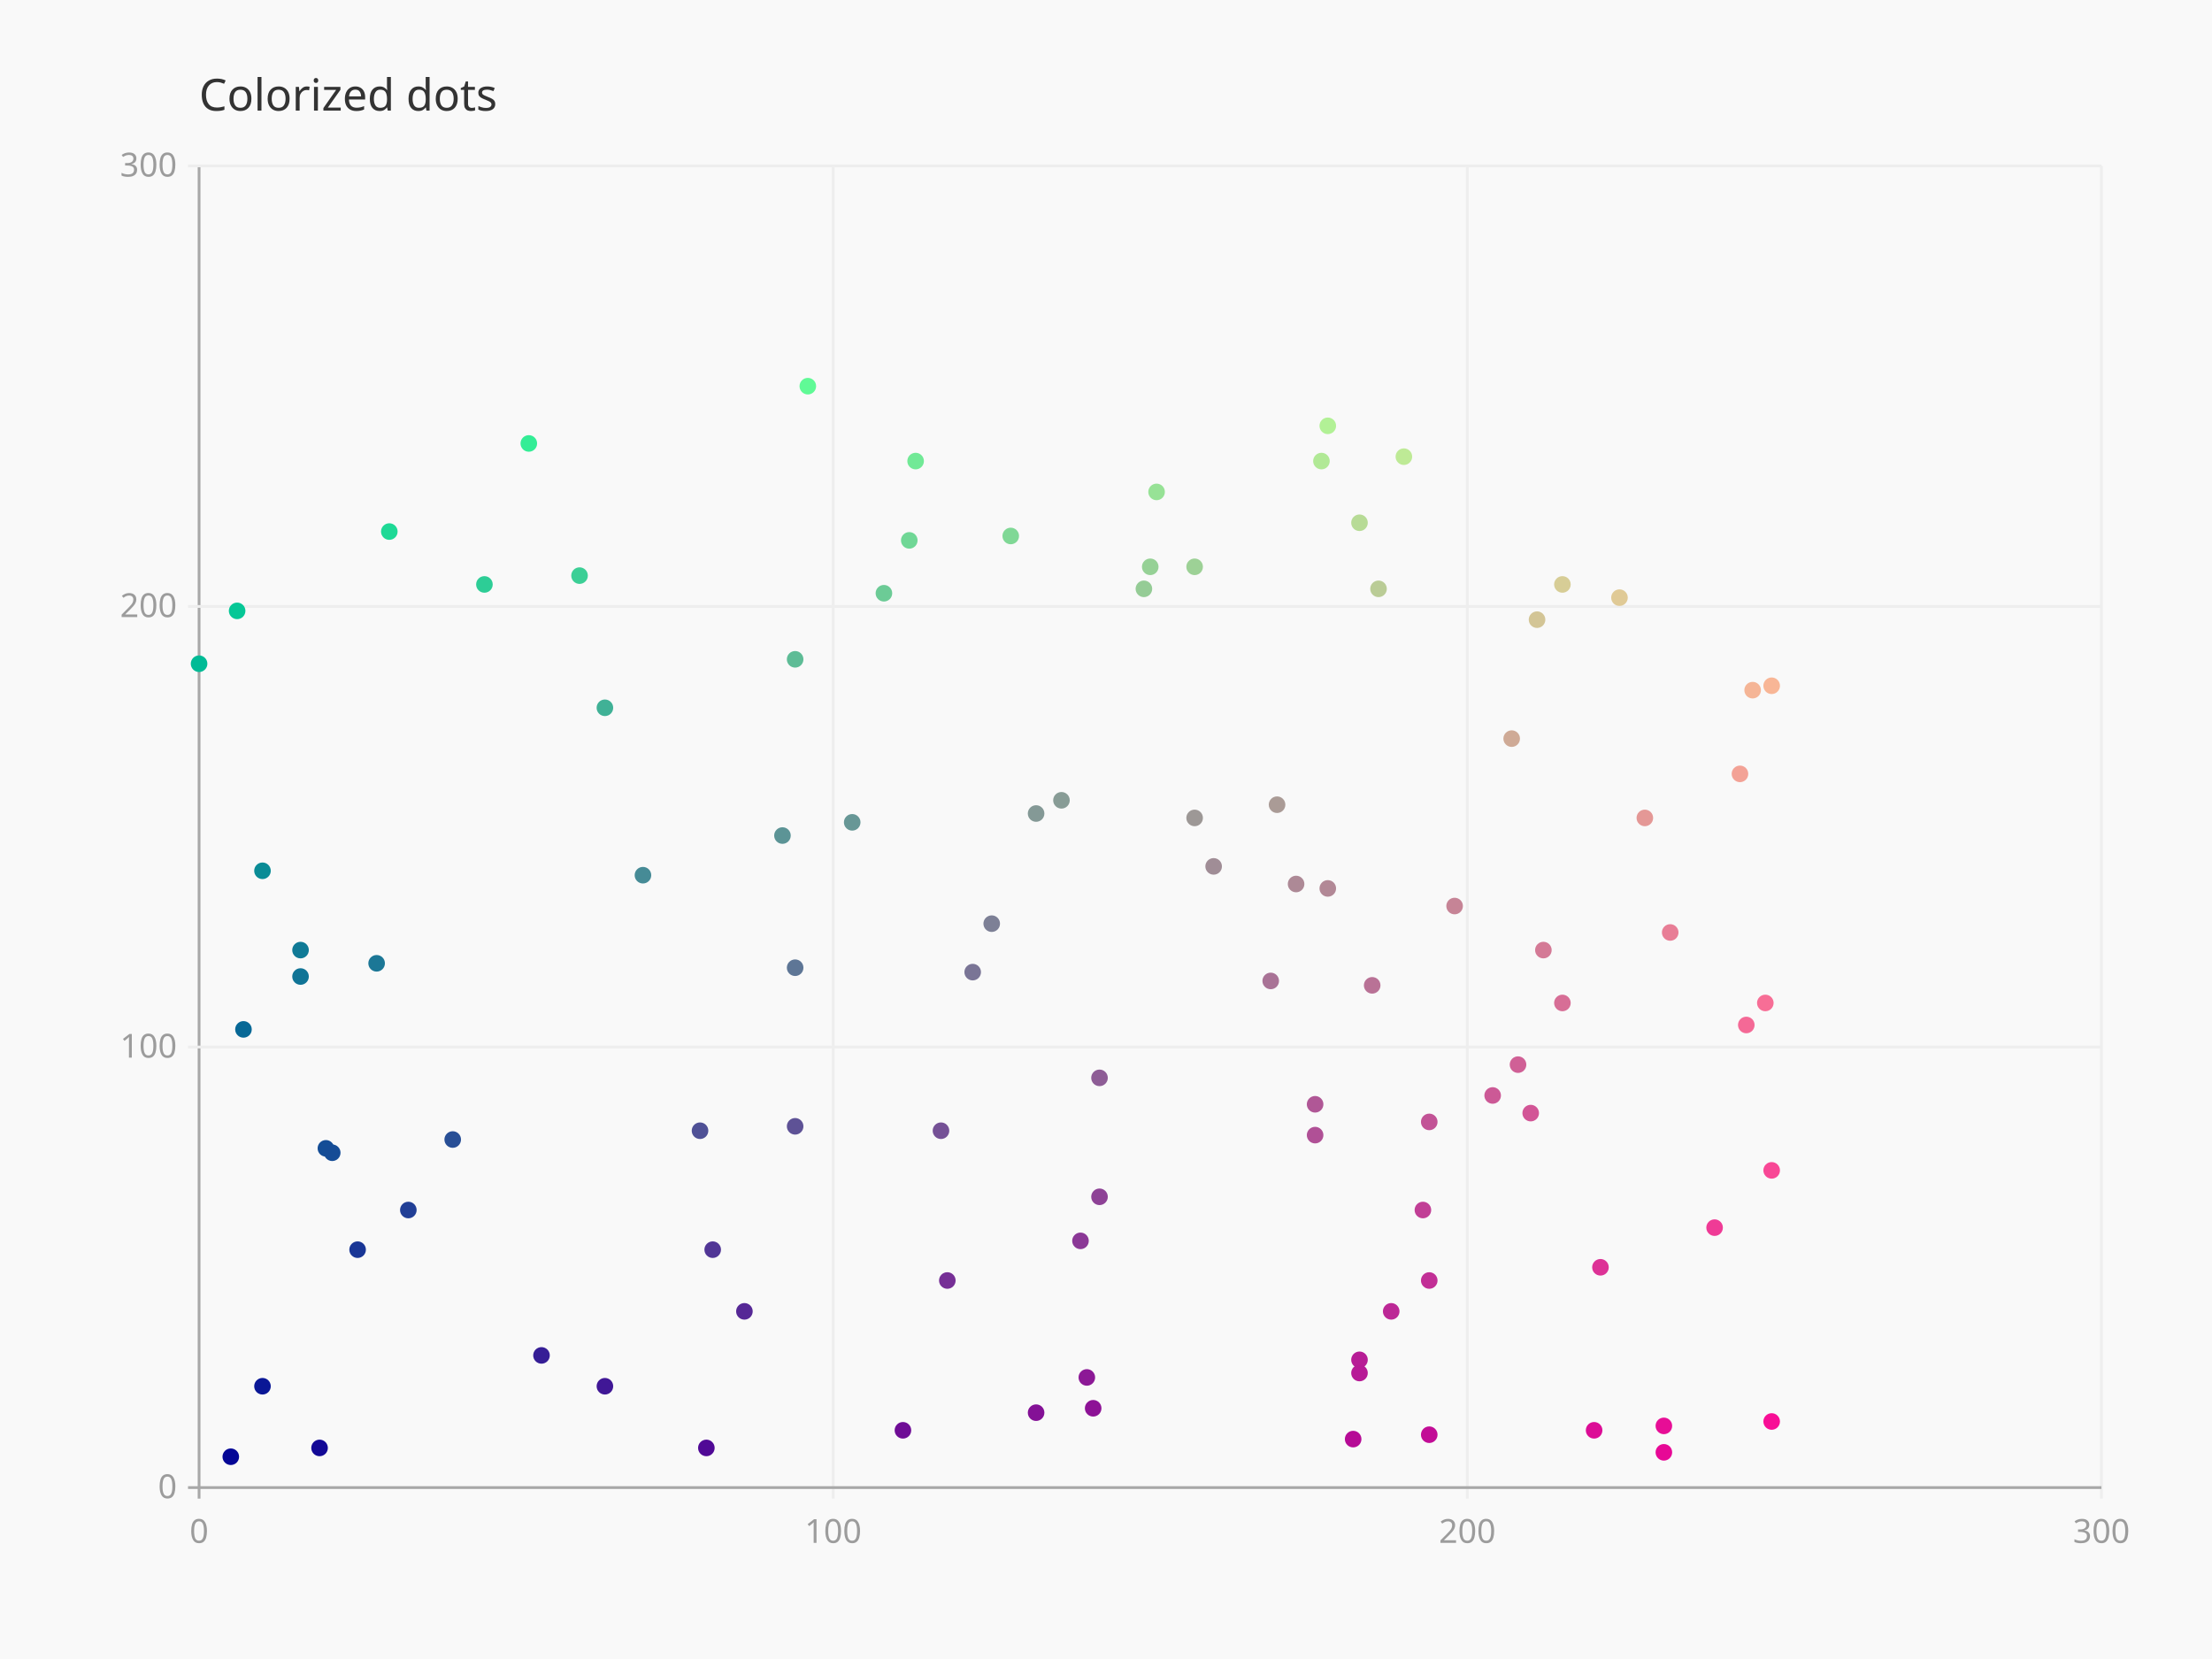
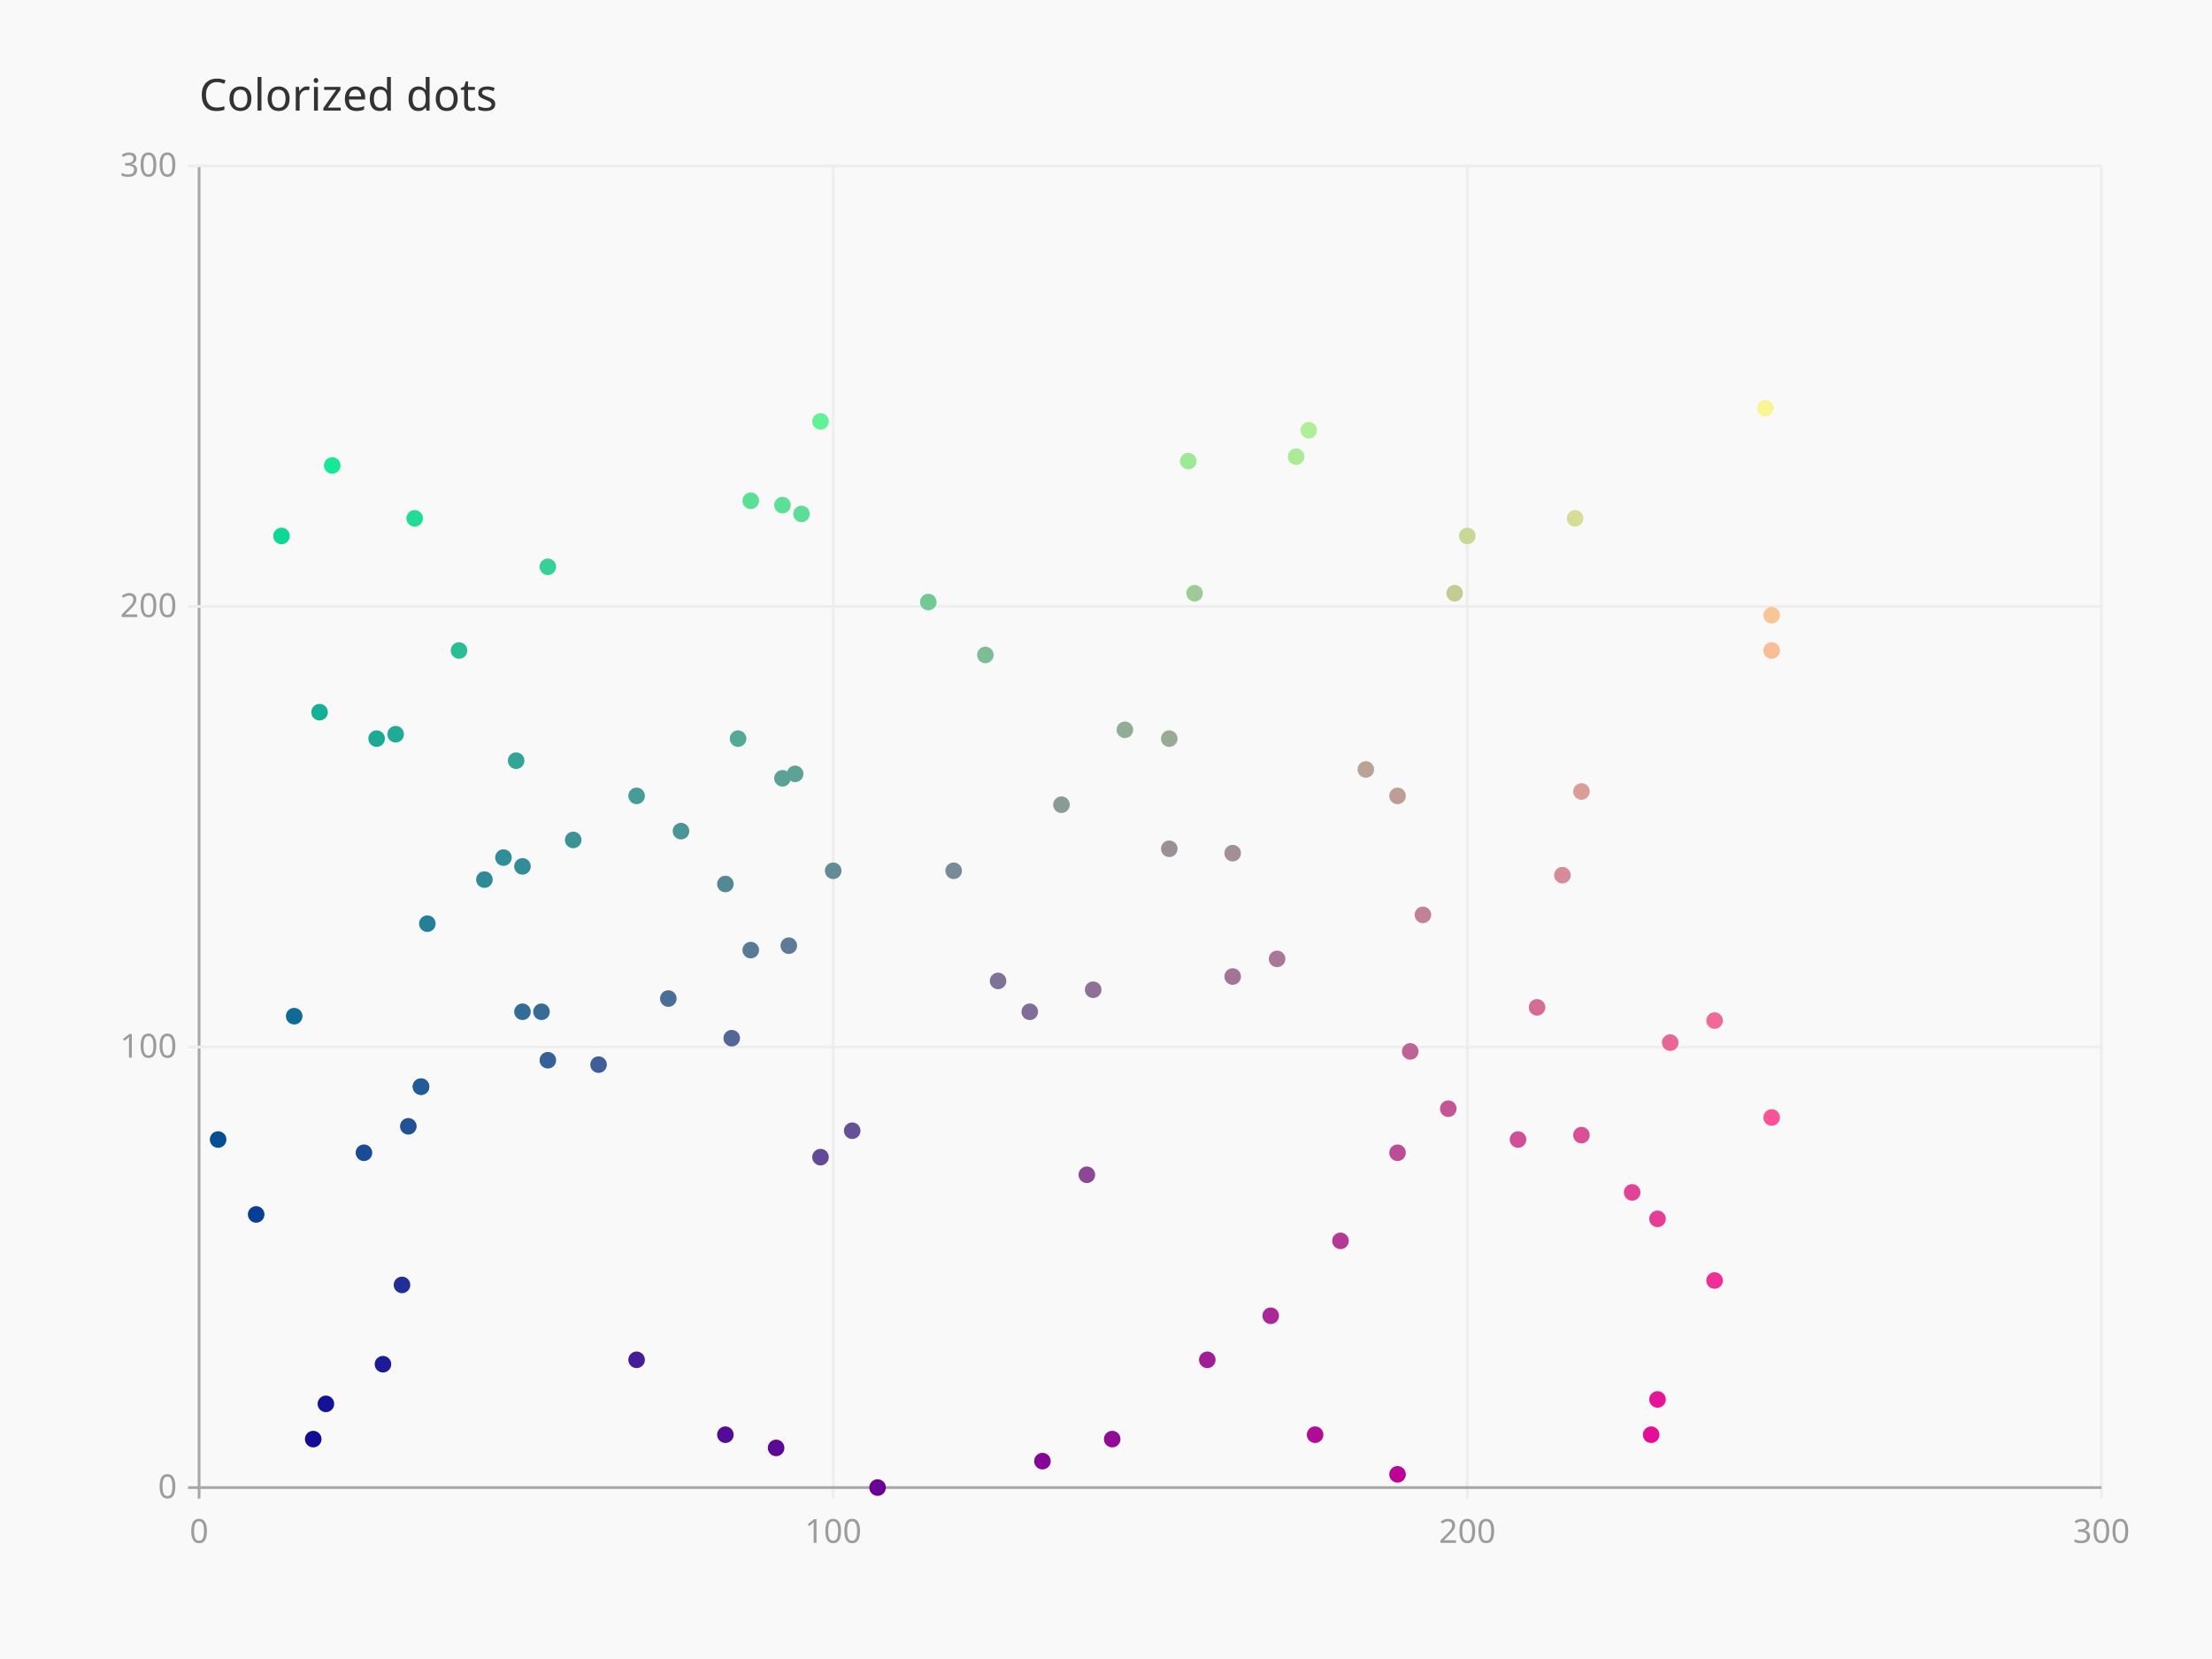
<svg xmlns="http://www.w3.org/2000/svg" height="600" version="1.1" width="800">
  <g>
    <rect fill="#f9f9f9" height="600" width="800" x="0" y="0" />
    <g transform="translate(40 40)">
      <g transform="translate(32 0)">
        <text fill="#333" font-family="Monaco" font-size="16" x="0" y="0">Colorized dots</text>
      </g>
      <g transform="translate(0 20)">
        <g transform="translate(32 0)">
          <g class="axis bottom">
            <g class="tick">
              <line stroke="#eee" stroke-width="1" x1="229.333" x2="229.333" y1="0" y2="482.0" />
              <text dy="1em" fill="#9c9c9c" font-family="Monaco" text-anchor="middle" x="229.333" y="486.0">100</text>
            </g>
            <g class="tick">
              <line stroke="#eee" stroke-width="1" x1="458.667" x2="458.667" y1="0" y2="482.0" />
              <text dy="1em" fill="#9c9c9c" font-family="Monaco" text-anchor="middle" x="458.667" y="486.0">200</text>
            </g>
            <g class="tick">
              <line stroke="#eee" stroke-width="1" x1="688" x2="688" y1="0" y2="482.0" />
              <text dy="1em" fill="#9c9c9c" font-family="Monaco" text-anchor="middle" x="688" y="486.0">300</text>
            </g>
            <g class="tick">
              <line stroke="#a8a8a8" stroke-width="1" x1="0" x2="0" y1="0" y2="482.0" />
              <text dy="1em" fill="#9c9c9c" font-family="Monaco" text-anchor="middle" x="0" y="486.0">0</text>
            </g>
          </g>
          <g class="axis left">
            <g class="tick">
              <line stroke="#eee" stroke-width="1" x1="-4" x2="688.0" y1="318.667" y2="318.667" />
              <text dy="0.32em" fill="#9c9c9c" font-family="Monaco" text-anchor="end" x="-8" y="318.667">100</text>
            </g>
            <g class="tick">
              <line stroke="#eee" stroke-width="1" x1="-4" x2="688.0" y1="159.333" y2="159.333" />
              <text dy="0.32em" fill="#9c9c9c" font-family="Monaco" text-anchor="end" x="-8" y="159.333">200</text>
            </g>
            <g class="tick">
              <line stroke="#eee" stroke-width="1" x1="-4" x2="688.0" y1="0" y2="0" />
              <text dy="0.32em" fill="#9c9c9c" font-family="Monaco" text-anchor="end" x="-8" y="0">300</text>
            </g>
            <g class="tick">
              <line stroke="#a8a8a8" stroke-width="1" x1="-4" x2="688.0" y1="478" y2="478" />
              <text dy="0.32em" fill="#9c9c9c" font-family="Monaco" text-anchor="end" x="-8" y="478">0</text>
            </g>
          </g>
          <g>
            <g class="series dots">
-               <circle cx="123.84" cy="430.2" fill="rgb(54, 30, 150)" r="3" />
-               <circle cx="403.627" cy="339.38" fill="rgb(176, 87, 150)" r="3" />
-               <circle cx="160.533" cy="256.527" fill="rgb(70, 139, 150)" r="3" />
-               <circle cx="323.36" cy="449.32" fill="rgb(141, 18, 150)" r="3" />
-               <circle cx="36.693" cy="283.613" fill="rgb(16, 122, 150)" r="3" />
-               <circle cx="481.6" cy="342.567" fill="rgb(210, 85, 150)" r="3" />
-               <circle cx="0" cy="180.047" fill="rgb(0, 187, 150)" r="3" />
-               <circle cx="568.747" cy="454.10" fill="rgb(248, 15, 150)" r="3" />
-               <circle cx="442.613" cy="377.62" fill="rgb(193, 63, 150)" r="3" />
-               <circle cx="431.147" cy="414.267" fill="rgb(188, 40, 150)" r="3" />
-               <circle cx="36.693" cy="293.173" fill="rgb(16, 116, 150)" r="3" />
-               <circle cx="302.72" cy="450.913" fill="rgb(132, 17, 150)" r="3" />
-               <circle cx="325.653" cy="372.84" fill="rgb(142, 66, 150)" r="3" />
-               <circle cx="137.6" cy="148.18" fill="rgb(60, 207, 150)" r="3" />
-               <circle cx="403.627" cy="350.533" fill="rgb(176, 80, 150)" r="3" />
-               <circle cx="270.613" cy="403.113" fill="rgb(118, 47, 150)" r="3" />
-               <circle cx="68.8" cy="132.247" fill="rgb(30, 217, 150)" r="3" />
-               <circle cx="247.68" cy="154.553" fill="rgb(108, 203, 150)" r="3" />
-               <circle cx="477.013" cy="325.04" fill="rgb(208, 96, 150)" r="3" />
-               <circle cx="360.053" cy="144.993" fill="rgb(157, 209, 150)" r="3" />
-               <circle cx="548.107" cy="383.993" fill="rgb(239, 59, 150)" r="3" />
-               <circle cx="344.0" cy="144.993" fill="rgb(150, 209, 150)" r="3" />
-               <circle cx="506.827" cy="398.333" fill="rgb(221, 50, 150)" r="3" />
-               <circle cx="57.333" cy="391.96" fill="rgb(25, 54, 150)" r="3" />
-               <circle cx="467.84" cy="336.193" fill="rgb(204, 89, 150)" r="3" />
-               <circle cx="366.933" cy="253.34" fill="rgb(160, 141, 150)" r="3" />
-               <circle cx="220.16" cy="79.667" fill="rgb(96, 250, 150)" r="3" />
-               <circle cx="513.707" cy="156.147" fill="rgb(224, 202, 150)" r="3" />
-               <circle cx="215.573" cy="178.453" fill="rgb(94, 188, 150)" r="3" />
-               <circle cx="11.467" cy="466.847" fill="rgb(5, 7, 150)" r="3" />
-               <circle cx="64.213" cy="288.393" fill="rgb(28, 119, 150)" r="3" />
-               <circle cx="504.533" cy="457.287" fill="rgb(220, 13, 150)" r="3" />
-               <circle cx="45.867" cy="355.313" fill="rgb(20, 77, 150)" r="3" />
-               <circle cx="360.053" cy="235.813" fill="rgb(157, 152, 150)" r="3" />
-               <circle cx="321.067" cy="438.167" fill="rgb(140, 25, 150)" r="3" />
-               <circle cx="103.20" cy="151.367" fill="rgb(45, 205, 150)" r="3" />
-               <circle cx="43.573" cy="463.66" fill="rgb(19, 9, 150)" r="3" />
-               <circle cx="146.773" cy="441.353" fill="rgb(64, 23, 150)" r="3" />
-               <circle cx="22.933" cy="254.933" fill="rgb(10, 140, 150)" r="3" />
-               <circle cx="181.173" cy="348.94" fill="rgb(79, 81, 150)" r="3" />
-               <circle cx="426.56" cy="152.96" fill="rgb(186, 204, 150)" r="3" />
-               <circle cx="183.467" cy="463.66" fill="rgb(80, 9, 150)" r="3" />
-               <circle cx="557.28" cy="219.88" fill="rgb(243, 162, 150)" r="3" />
-               <circle cx="408.213" cy="94.007" fill="rgb(178, 241, 150)" r="3" />
-               <circle cx="568.747" cy="188.013" fill="rgb(248, 182, 150)" r="3" />
-               <circle cx="389.867" cy="231.033" fill="rgb(170, 155, 150)" r="3" />
-               <circle cx="346.293" cy="117.907" fill="rgb(151, 226, 150)" r="3" />
-               <circle cx="75.68" cy="377.62" fill="rgb(33, 63, 150)" r="3" />
-               <circle cx="16.053" cy="312.293" fill="rgb(7, 104, 150)" r="3" />
-               <circle cx="146.773" cy="195.98" fill="rgb(64, 177, 150)" r="3" />
-               <circle cx="444.907" cy="345.753" fill="rgb(194, 83, 150)" r="3" />
-               <circle cx="325.653" cy="329.82" fill="rgb(142, 93, 150)" r="3" />
-               <circle cx="293.547" cy="133.84" fill="rgb(128, 216, 150)" r="3" />
-               <circle cx="119.253" cy="100.38" fill="rgb(52, 237, 150)" r="3" />
-               <circle cx="387.573" cy="294.767" fill="rgb(169, 115, 150)" r="3" />
-               <circle cx="454.08" cy="267.68" fill="rgb(198, 132, 150)" r="3" />
-               <circle cx="529.76" cy="455.693" fill="rgb(231, 14, 150)" r="3" />
-               <circle cx="493.067" cy="302.733" fill="rgb(215, 110, 150)" r="3" />
-               <circle cx="91.733" cy="352.127" fill="rgb(40, 79, 150)" r="3" />
-               <circle cx="566.453" cy="302.733" fill="rgb(247, 110, 150)" r="3" />
-               <circle cx="419.68" cy="431.793" fill="rgb(183, 29, 150)" r="3" />
-               <circle cx="424.267" cy="296.36" fill="rgb(185, 114, 150)" r="3" />
-               <circle cx="302.72" cy="234.22" fill="rgb(132, 153, 150)" r="3" />
-               <circle cx="435.733" cy="105.16" fill="rgb(190, 234, 150)" r="3" />
-               <circle cx="532.053" cy="277.24" fill="rgb(232, 126, 150)" r="3" />
-               <circle cx="22.933" cy="441.353" fill="rgb(10, 23, 150)" r="3" />
-               <circle cx="268.32" cy="348.94" fill="rgb(117, 81, 150)" r="3" />
-               <circle cx="561.867" cy="189.607" fill="rgb(245, 181, 150)" r="3" />
-               <circle cx="444.907" cy="403.113" fill="rgb(194, 47, 150)" r="3" />
-               <circle cx="210.987" cy="242.187" fill="rgb(92, 148, 150)" r="3" />
-               <circle cx="444.907" cy="458.88" fill="rgb(194, 12, 150)" r="3" />
-               <circle cx="419.68" cy="436.573" fill="rgb(183, 26, 150)" r="3" />
-               <circle cx="486.187" cy="283.613" fill="rgb(212, 122, 150)" r="3" />
-               <circle cx="256.853" cy="135.433" fill="rgb(112, 215, 150)" r="3" />
-               <circle cx="215.573" cy="347.347" fill="rgb(94, 82, 150)" r="3" />
-               <circle cx="254.56" cy="457.287" fill="rgb(111, 13, 150)" r="3" />
-               <circle cx="474.72" cy="207.133" fill="rgb(207, 170, 150)" r="3" />
-               <circle cx="236.213" cy="237.407" fill="rgb(103, 151, 150)" r="3" />
-               <circle cx="405.92" cy="106.753" fill="rgb(177, 233, 150)" r="3" />
-               <circle cx="483.893" cy="164.113" fill="rgb(211, 197, 150)" r="3" />
-               <circle cx="215.573" cy="289.987" fill="rgb(94, 118, 150)" r="3" />
-               <circle cx="197.227" cy="414.267" fill="rgb(86, 40, 150)" r="3" />
-               <circle cx="279.787" cy="291.58" fill="rgb(122, 117, 150)" r="3" />
-               <circle cx="286.667" cy="274.053" fill="rgb(125, 128, 150)" r="3" />
-               <circle cx="311.893" cy="229.44" fill="rgb(136, 156, 150)" r="3" />
-               <circle cx="419.68" cy="129.06" fill="rgb(183, 219, 150)" r="3" />
-               <circle cx="341.707" cy="152.96" fill="rgb(149, 204, 150)" r="3" />
-               <circle cx="48.16" cy="356.907" fill="rgb(21, 76, 150)" r="3" />
-               <circle cx="318.773" cy="388.773" fill="rgb(139, 56, 150)" r="3" />
-               <circle cx="185.76" cy="391.96" fill="rgb(81, 54, 150)" r="3" />
-               <circle cx="408.213" cy="261.307" fill="rgb(178, 136, 150)" r="3" />
-               <circle cx="568.747" cy="363.28" fill="rgb(248, 72, 150)" r="3" />
-               <circle cx="529.76" cy="465.253" fill="rgb(231, 8, 150)" r="3" />
-               <circle cx="396.747" cy="259.713" fill="rgb(173, 137, 150)" r="3" />
-               <circle cx="13.76" cy="160.927" fill="rgb(6, 199, 150)" r="3" />
-               <circle cx="522.88" cy="235.813" fill="rgb(228, 152, 150)" r="3" />
-               <circle cx="417.387" cy="460.473" fill="rgb(182, 11, 150)" r="3" />
-               <circle cx="559.573" cy="310.70" fill="rgb(244, 105, 150)" r="3" />
-               <circle cx="493.067" cy="151.367" fill="rgb(215, 205, 150)" r="3" />
-               <circle cx="259.147" cy="106.753" fill="rgb(113, 233, 150)" r="3" />
+               <circle cx="80.267" cy="333.007" fill="rgb(35, 91, 150)" r="3" />
+               <circle cx="433.44" cy="227.847" fill="rgb(189, 157, 150)" r="3" />
+               <circle cx="272.907" cy="254.933" fill="rgb(119, 140, 150)" r="3" />
+               <circle cx="20.64" cy="379.213" fill="rgb(9, 62, 150)" r="3" />
+               <circle cx="94.027" cy="175.267" fill="rgb(41, 190, 150)" r="3" />
+               <circle cx="126.133" cy="144.993" fill="rgb(55, 209, 150)" r="3" />
+               <circle cx="566.453" cy="87.633" fill="rgb(247, 245, 150)" r="3" />
+               <circle cx="433.44" cy="473.22" fill="rgb(189, 3, 150)" r="3" />
+               <circle cx="527.467" cy="380.807" fill="rgb(230, 61, 150)" r="3" />
+               <circle cx="438.027" cy="320.26" fill="rgb(191, 99, 150)" r="3" />
+               <circle cx="350.88" cy="246.967" fill="rgb(153, 145, 150)" r="3" />
+               <circle cx="236.213" cy="348.94" fill="rgb(103, 81, 150)" r="3" />
+               <circle cx="284.373" cy="176.86" fill="rgb(124, 189, 150)" r="3" />
+               <circle cx="64.213" cy="207.133" fill="rgb(28, 170, 150)" r="3" />
+               <circle cx="126.133" cy="323.447" fill="rgb(55, 97, 150)" r="3" />
+               <circle cx="217.867" cy="125.873" fill="rgb(95, 221, 150)" r="3" />
+               <circle cx="433.44" cy="356.907" fill="rgb(189, 76, 150)" r="3" />
+               <circle cx="192.64" cy="315.48" fill="rgb(84, 102, 150)" r="3" />
+               <circle cx="288.96" cy="294.767" fill="rgb(126, 115, 150)" r="3" />
+               <circle cx="229.333" cy="254.933" fill="rgb(100, 140, 150)" r="3" />
+               <circle cx="135.307" cy="243.78" fill="rgb(59, 147, 150)" r="3" />
+               <circle cx="497.653" cy="127.467" fill="rgb(217, 220, 150)" r="3" />
+               <circle cx="499.947" cy="350.533" fill="rgb(218, 80, 150)" r="3" />
+               <circle cx="401.333" cy="95.6" fill="rgb(175, 240, 150)" r="3" />
+               <circle cx="110.08" cy="250.153" fill="rgb(48, 143, 150)" r="3" />
+               <circle cx="82.56" cy="274.053" fill="rgb(36, 128, 150)" r="3" />
+               <circle cx="568.747" cy="344.16" fill="rgb(248, 84, 150)" r="3" />
+               <circle cx="174.293" cy="240.593" fill="rgb(76, 149, 150)" r="3" />
+               <circle cx="357.76" cy="106.753" fill="rgb(156, 233, 150)" r="3" />
+               <circle cx="73.387" cy="404.707" fill="rgb(32, 46, 150)" r="3" />
+               <circle cx="323.36" cy="297.953" fill="rgb(141, 113, 150)" r="3" />
+               <circle cx="199.52" cy="283.613" fill="rgb(87, 122, 150)" r="3" />
+               <circle cx="499.947" cy="226.253" fill="rgb(218, 158, 150)" r="3" />
+               <circle cx="158.24" cy="431.793" fill="rgb(69, 29, 150)" r="3" />
+               <circle cx="194.933" cy="207.133" fill="rgb(85, 170, 150)" r="3" />
+               <circle cx="364.64" cy="431.793" fill="rgb(159, 29, 150)" r="3" />
+               <circle cx="190.347" cy="259.713" fill="rgb(83, 137, 150)" r="3" />
+               <circle cx="208.693" cy="463.66" fill="rgb(91, 9, 150)" r="3" />
+               <circle cx="45.867" cy="447.727" fill="rgb(20, 19, 150)" r="3" />
+               <circle cx="114.667" cy="215.10" fill="rgb(50, 165, 150)" r="3" />
+               <circle cx="43.573" cy="197.573" fill="rgb(19, 176, 150)" r="3" />
+               <circle cx="116.96" cy="305.92" fill="rgb(51, 108, 150)" r="3" />
+               <circle cx="477.013" cy="352.127" fill="rgb(208, 79, 150)" r="3" />
+               <circle cx="80.267" cy="333.007" fill="rgb(35, 91, 150)" r="3" />
+               <circle cx="59.627" cy="356.907" fill="rgb(26, 76, 150)" r="3" />
+               <circle cx="103.20" cy="258.12" fill="rgb(45, 138, 150)" r="3" />
+               <circle cx="245.387" cy="478" fill="rgb(107, 0, 150)" r="3" />
+               <circle cx="330.24" cy="460.473" fill="rgb(144, 11, 150)" r="3" />
+               <circle cx="373.813" cy="293.173" fill="rgb(163, 116, 150)" r="3" />
+               <circle cx="442.613" cy="270.867" fill="rgb(193, 130, 150)" r="3" />
+               <circle cx="412.8" cy="388.773" fill="rgb(180, 56, 150)" r="3" />
+               <circle cx="75.68" cy="347.347" fill="rgb(33, 82, 150)" r="3" />
+               <circle cx="116.96" cy="253.34" fill="rgb(51, 141, 150)" r="3" />
+               <circle cx="158.24" cy="227.847" fill="rgb(69, 157, 150)" r="3" />
+               <circle cx="224.747" cy="358.50" fill="rgb(98, 75, 150)" r="3" />
+               <circle cx="77.973" cy="127.467" fill="rgb(34, 220, 150)" r="3" />
+               <circle cx="389.867" cy="286.8" fill="rgb(170, 120, 150)" r="3" />
+               <circle cx="548.107" cy="309.107" fill="rgb(239, 106, 150)" r="3" />
+               <circle cx="48.16" cy="108.347" fill="rgb(21, 232, 150)" r="3" />
+               <circle cx="387.573" cy="415.86" fill="rgb(169, 39, 150)" r="3" />
+               <circle cx="263.733" cy="157.74" fill="rgb(115, 201, 150)" r="3" />
+               <circle cx="396.747" cy="105.16" fill="rgb(173, 234, 150)" r="3" />
+               <circle cx="305.013" cy="468.44" fill="rgb(133, 6, 150)" r="3" />
+               <circle cx="483.893" cy="304.327" fill="rgb(211, 109, 150)" r="3" />
+               <circle cx="451.787" cy="340.973" fill="rgb(197, 86, 150)" r="3" />
+               <circle cx="532.053" cy="317.073" fill="rgb(232, 101, 150)" r="3" />
+               <circle cx="210.987" cy="122.687" fill="rgb(92, 223, 150)" r="3" />
+               <circle cx="169.707" cy="301.14" fill="rgb(74, 111, 150)" r="3" />
+               <circle cx="421.973" cy="218.287" fill="rgb(184, 163, 150)" r="3" />
+               <circle cx="373.813" cy="248.56" fill="rgb(163, 144, 150)" r="3" />
+               <circle cx="568.747" cy="162.52" fill="rgb(248, 198, 150)" r="3" />
+               <circle cx="350.88" cy="207.133" fill="rgb(153, 170, 150)" r="3" />
+               <circle cx="525.173" cy="458.88" fill="rgb(229, 12, 150)" r="3" />
+               <circle cx="454.08" cy="154.553" fill="rgb(198, 203, 150)" r="3" />
+               <circle cx="300.427" cy="305.92" fill="rgb(131, 108, 150)" r="3" />
+               <circle cx="29.813" cy="133.84" fill="rgb(13, 216, 150)" r="3" />
+               <circle cx="568.747" cy="175.267" fill="rgb(248, 190, 150)" r="3" />
+               <circle cx="458.667" cy="133.84" fill="rgb(200, 216, 150)" r="3" />
+               <circle cx="199.52" cy="121.093" fill="rgb(87, 224, 150)" r="3" />
+               <circle cx="311.893" cy="231.033" fill="rgb(136, 155, 150)" r="3" />
+               <circle cx="144.48" cy="325.04" fill="rgb(63, 96, 150)" r="3" />
+               <circle cx="224.747" cy="92.413" fill="rgb(98, 242, 150)" r="3" />
+               <circle cx="66.507" cy="433.387" fill="rgb(29, 28, 150)" r="3" />
+               <circle cx="493.067" cy="256.527" fill="rgb(215, 139, 150)" r="3" />
+               <circle cx="210.987" cy="221.473" fill="rgb(92, 161, 150)" r="3" />
+               <circle cx="518.293" cy="371.247" fill="rgb(226, 67, 150)" r="3" />
+               <circle cx="34.40" cy="307.513" fill="rgb(15, 107, 150)" r="3" />
+               <circle cx="360.053" cy="154.553" fill="rgb(157, 203, 150)" r="3" />
+               <circle cx="213.28" cy="282.02" fill="rgb(93, 123, 150)" r="3" />
+               <circle cx="6.88" cy="352.127" fill="rgb(3, 79, 150)" r="3" />
+               <circle cx="123.84" cy="305.92" fill="rgb(54, 108, 150)" r="3" />
+               <circle cx="321.067" cy="364.873" fill="rgb(140, 71, 150)" r="3" />
+               <circle cx="190.347" cy="458.88" fill="rgb(83, 12, 150)" r="3" />
+               <circle cx="41.28" cy="460.473" fill="rgb(18, 11, 150)" r="3" />
+               <circle cx="527.467" cy="446.133" fill="rgb(230, 20, 150)" r="3" />
+               <circle cx="548.107" cy="403.113" fill="rgb(239, 47, 150)" r="3" />
+               <circle cx="215.573" cy="219.88" fill="rgb(94, 162, 150)" r="3" />
+               <circle cx="403.627" cy="458.88" fill="rgb(176, 12, 150)" r="3" />
+               <circle cx="71.093" cy="205.54" fill="rgb(31, 171, 150)" r="3" />
+               <circle cx="334.827" cy="203.947" fill="rgb(146, 172, 150)" r="3" />
            </g>
          </g>
        </g>
      </g>
    </g>
  </g>
</svg>
